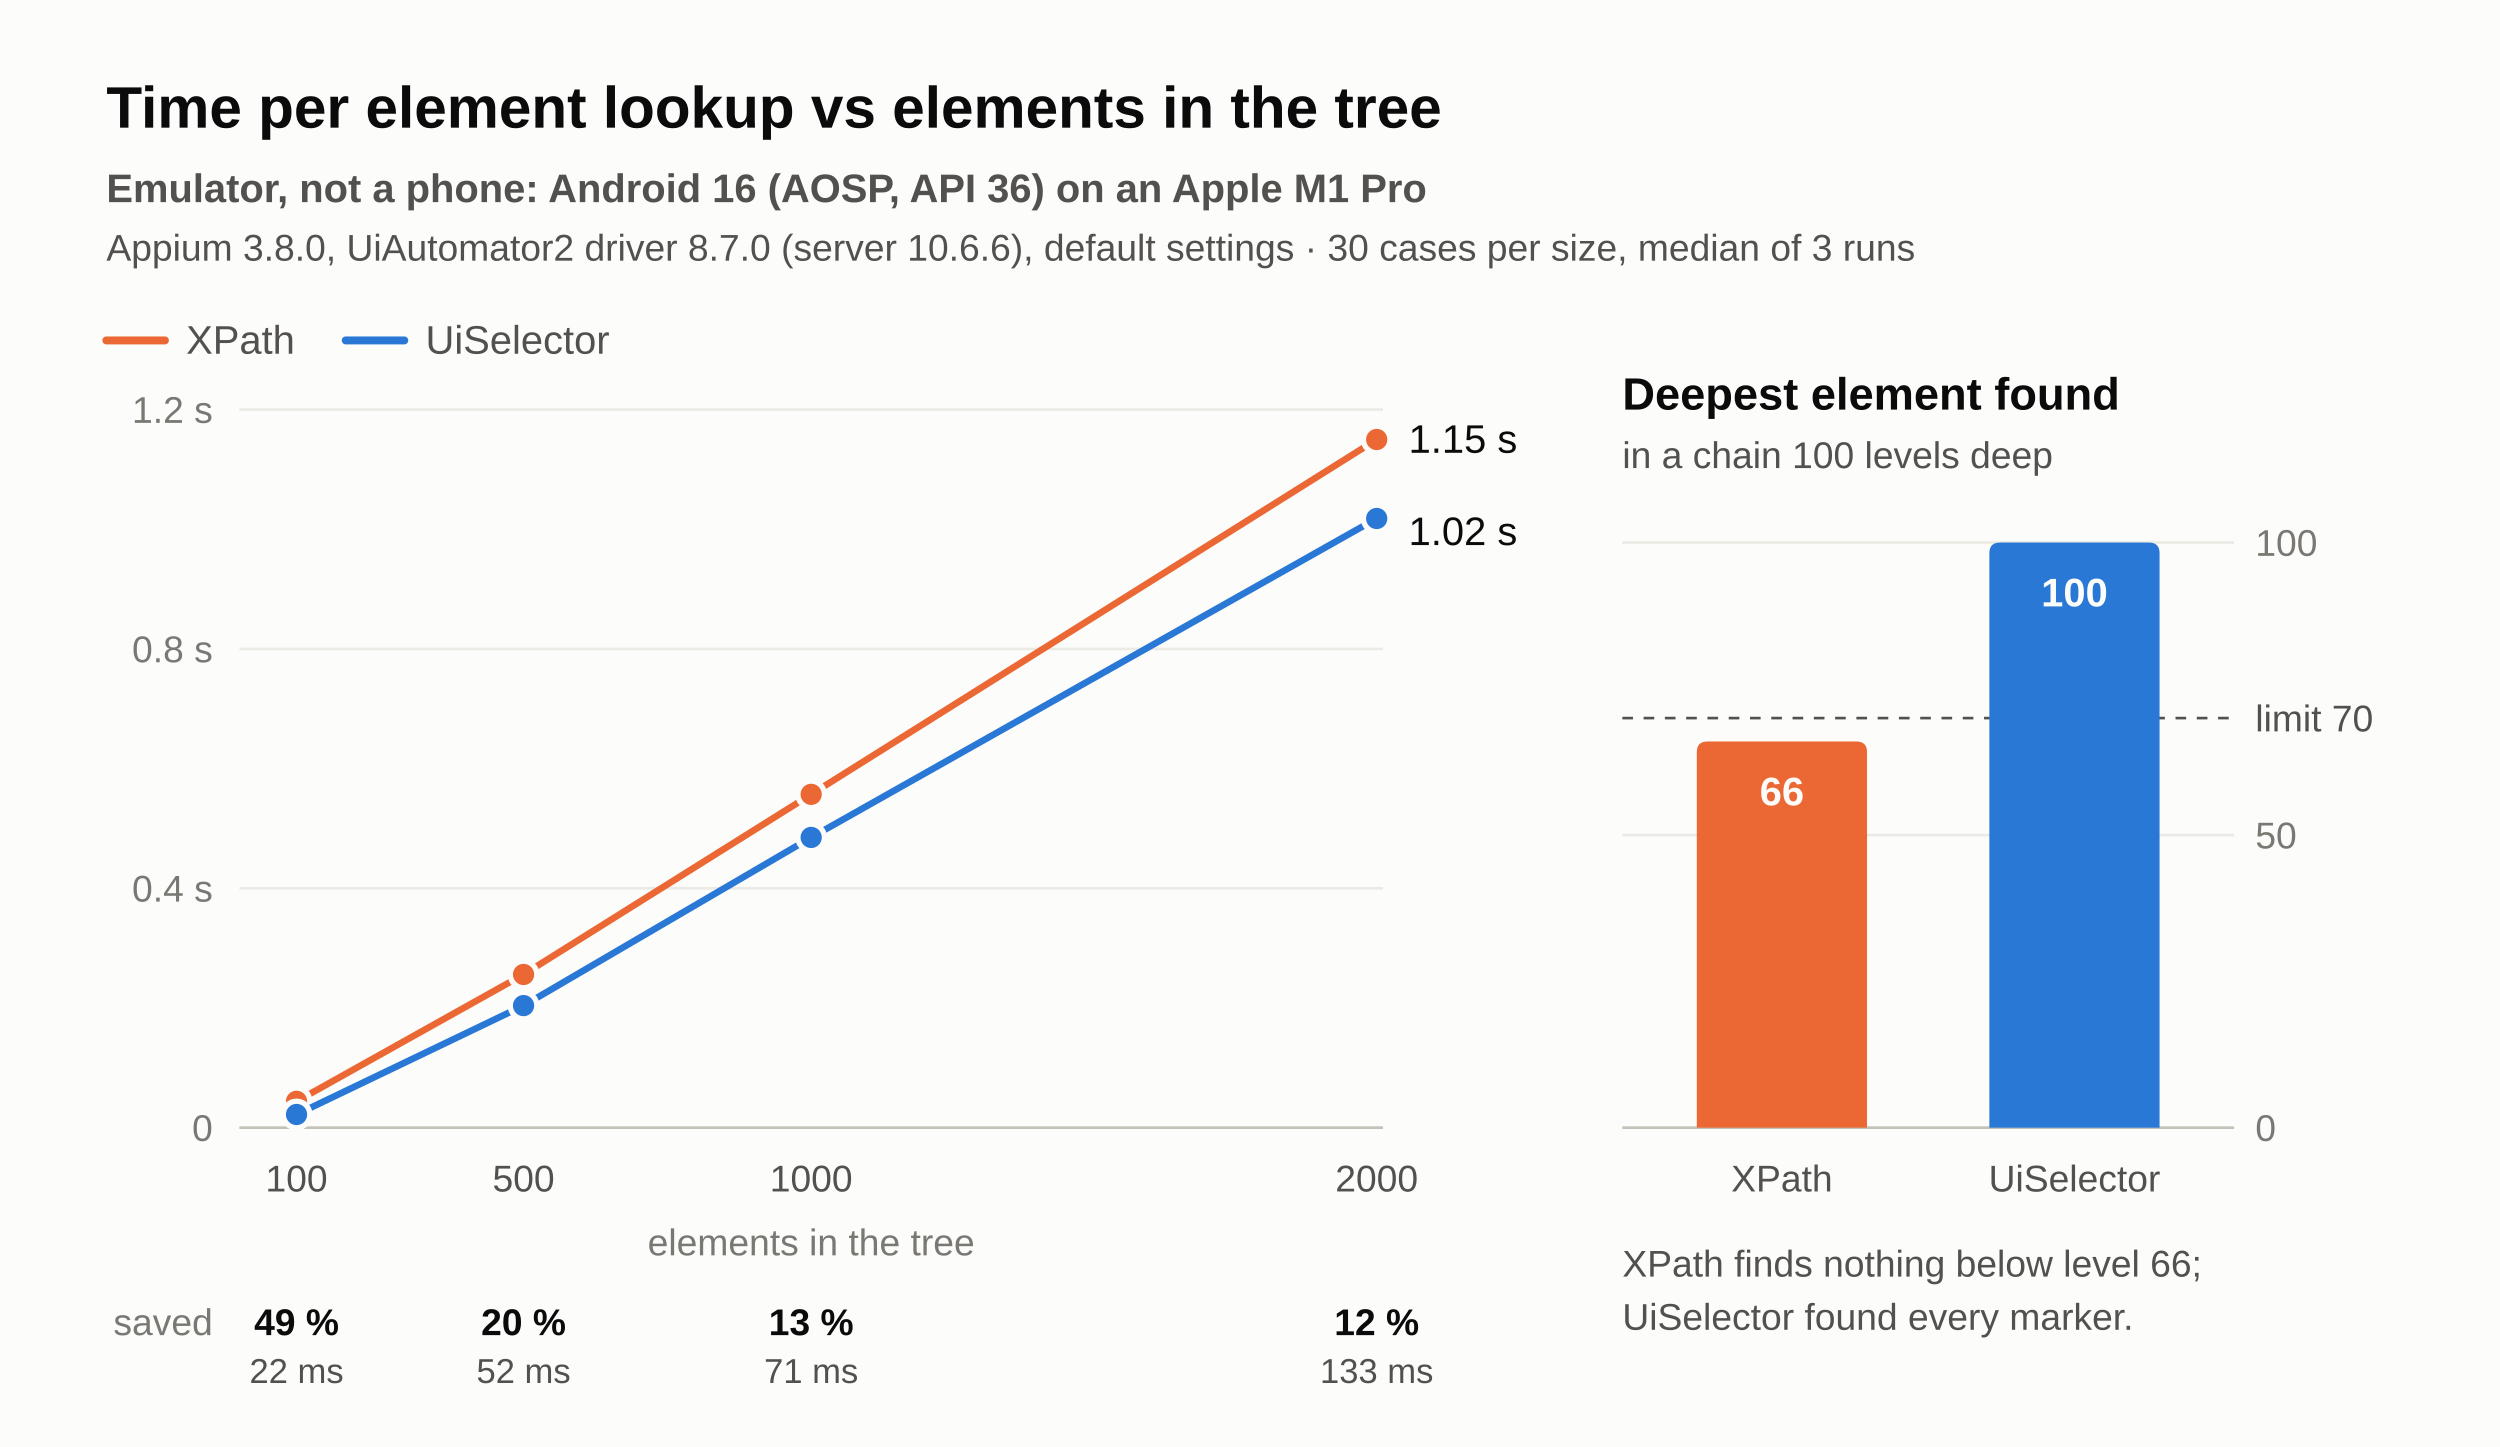
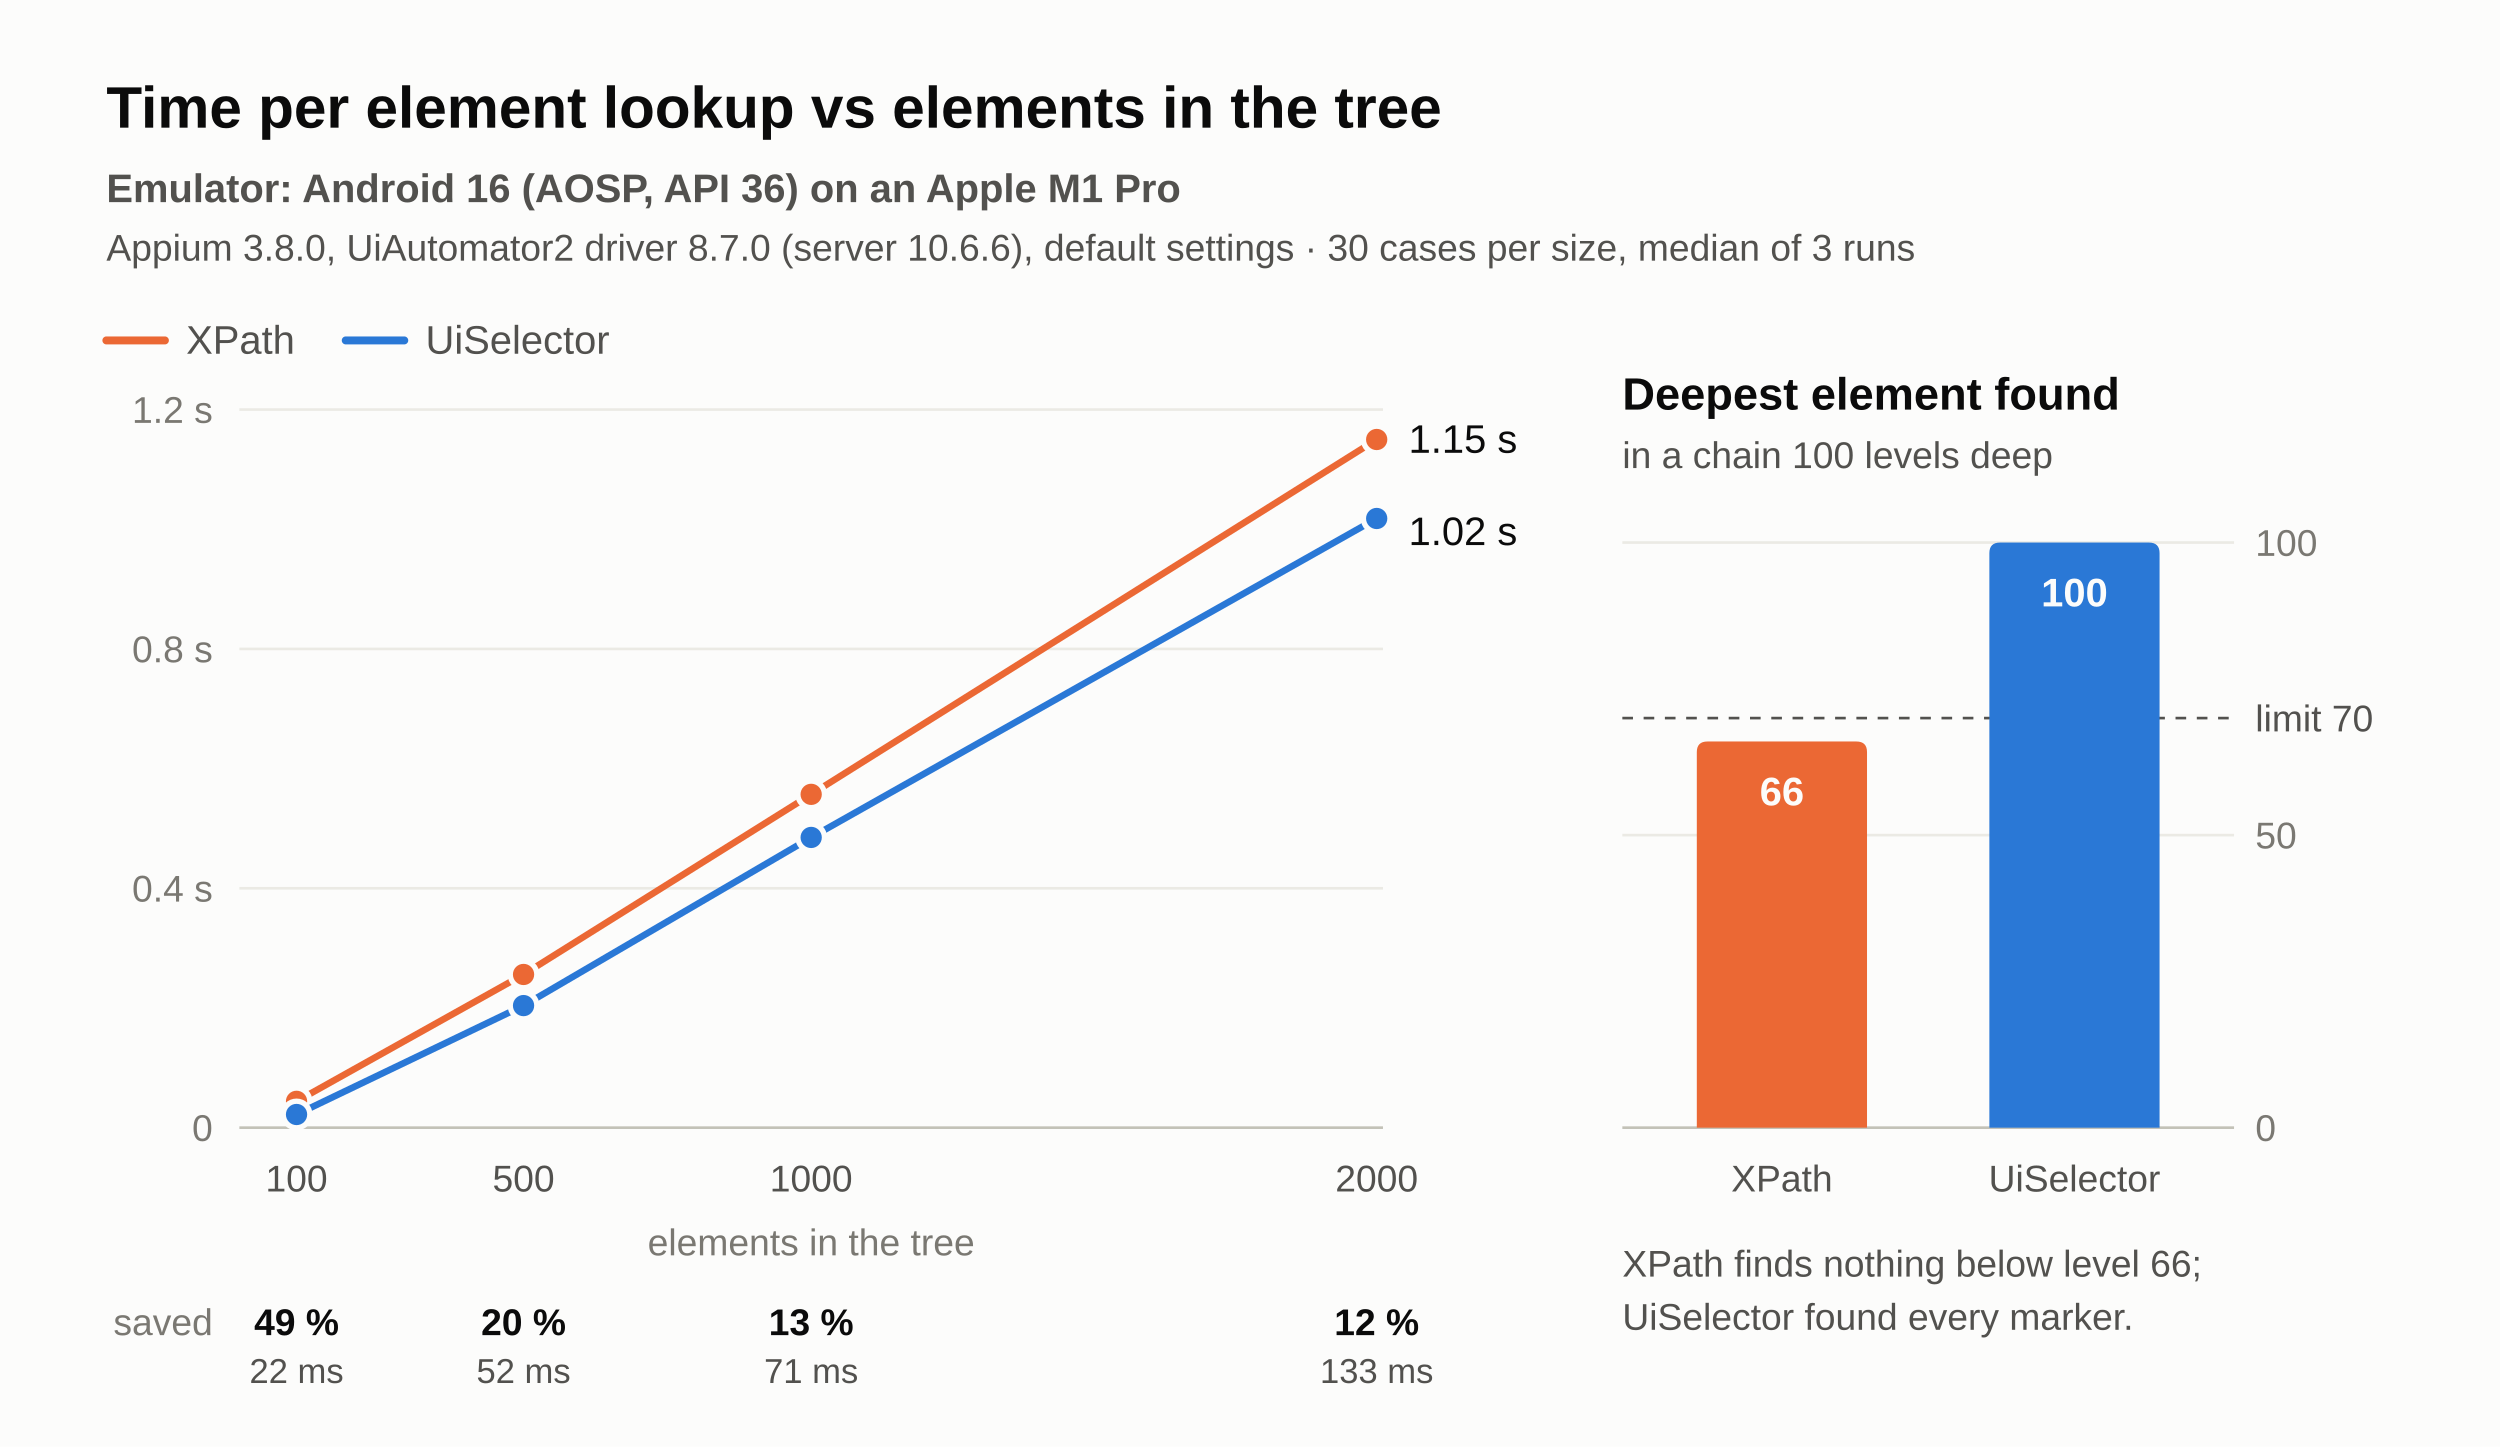
<svg xmlns="http://www.w3.org/2000/svg" viewBox="0 0 940 544" width="940" height="544" role="img" aria-label="Time per element lookup vs elements in the tree, XPath and UiSelector" font-family="-apple-system, 'SF Pro Text', 'Helvetica Neue', Arial, sans-serif">
  <rect width="940" height="544" fill="#fcfcfb" />
  <text x="40" y="48" font-size="22" fill="#0b0b0b" font-weight="600">Time per element lookup vs elements in the tree</text>
-   <text x="40" y="76" font-size="15" fill="#52514e" font-weight="600">Emulator, not a phone: Android 16 (AOSP, API 36) on an Apple M1 Pro</text>
+   <text x="40" y="76" font-size="15" fill="#52514e" font-weight="600">Emulator: Android 16 (AOSP, API 36) on an Apple M1 Pro</text>
  <text x="40" y="98" font-size="14" fill="#52514e">Appium 3.8.0, UiAutomator2 driver 8.7.0 (server 10.6.6), default settings · 30 cases per size, median of 3 runs</text>
  <g transform="translate(0,24)">
    <line x1="40" y1="104" x2="62" y2="104" stroke="#eb6834" stroke-width="3" stroke-linecap="round" />
    <text x="70" y="109" font-size="15" fill="#52514e">XPath</text>
    <line x1="130" y1="104" x2="152" y2="104" stroke="#2a78d6" stroke-width="3" stroke-linecap="round" />
    <text x="160" y="109" font-size="15" fill="#52514e">UiSelector</text>
    <line x1="90" y1="400" x2="520" y2="400" stroke="#c3c2b7" />
    <text x="80" y="405" font-size="14" fill="#7a7872" text-anchor="end">0</text>
    <line x1="90" y1="310" x2="520" y2="310" stroke="#ebeae4" />
    <text x="80" y="315" font-size="14" fill="#7a7872" text-anchor="end">0.4 s</text>
    <line x1="90" y1="220" x2="520" y2="220" stroke="#ebeae4" />
    <text x="80" y="225" font-size="14" fill="#7a7872" text-anchor="end">0.8 s</text>
    <line x1="90" y1="130" x2="520" y2="130" stroke="#ebeae4" />
    <text x="80" y="135" font-size="14" fill="#7a7872" text-anchor="end">1.2 s</text>
    <text x="111.5" y="424" font-size="14" fill="#52514e" text-anchor="middle">100</text>
    <text x="196.855" y="424" font-size="14" fill="#52514e" text-anchor="middle">500</text>
    <text x="305" y="424" font-size="14" fill="#52514e" text-anchor="middle">1000</text>
    <text x="517.635" y="424" font-size="14" fill="#52514e" text-anchor="middle">2000</text>
    <text x="305" y="448" font-size="14" fill="#7a7872" text-anchor="middle">elements in the tree</text>
    <text x="80" y="478" font-size="14" fill="#7a7872" text-anchor="end">saved</text>
    <text x="111.5" y="478" font-size="14" fill="#0b0b0b" text-anchor="middle" font-weight="600">49 %</text>
    <text x="111.5" y="496" font-size="13" fill="#52514e" text-anchor="middle">22 ms</text>
    <text x="196.855" y="478" font-size="14" fill="#0b0b0b" text-anchor="middle" font-weight="600">20 %</text>
    <text x="196.855" y="496" font-size="13" fill="#52514e" text-anchor="middle">52 ms</text>
    <text x="305" y="478" font-size="14" fill="#0b0b0b" text-anchor="middle" font-weight="600">13 %</text>
    <text x="305" y="496" font-size="13" fill="#52514e" text-anchor="middle">71 ms</text>
    <text x="517.635" y="478" font-size="14" fill="#0b0b0b" text-anchor="middle" font-weight="600">12 %</text>
    <text x="517.635" y="496" font-size="13" fill="#52514e" text-anchor="middle">133 ms</text>
    <polyline fill="none" stroke="#eb6834" stroke-width="2.5" stroke-linejoin="round" points="111.5,390.1 196.855,342.4 305,274.675 517.635,141.25" />
    <circle cx="111.5" cy="390.1" r="5" fill="#eb6834" stroke="#fcfcfb" stroke-width="2" />
    <circle cx="196.855" cy="342.4" r="5" fill="#eb6834" stroke="#fcfcfb" stroke-width="2" />
    <circle cx="305" cy="274.675" r="5" fill="#eb6834" stroke="#fcfcfb" stroke-width="2" />
    <circle cx="517.635" cy="141.25" r="5" fill="#eb6834" stroke="#fcfcfb" stroke-width="2" />
    <polyline fill="none" stroke="#2a78d6" stroke-width="2.5" stroke-linejoin="round" points="111.5,395.05 196.855,354.1 305,290.875 517.635,170.95" />
    <circle cx="111.5" cy="395.05" r="5" fill="#2a78d6" stroke="#fcfcfb" stroke-width="2" />
    <circle cx="196.855" cy="354.1" r="5" fill="#2a78d6" stroke="#fcfcfb" stroke-width="2" />
    <circle cx="305" cy="290.875" r="5" fill="#2a78d6" stroke="#fcfcfb" stroke-width="2" />
    <circle cx="517.635" cy="170.95" r="5" fill="#2a78d6" stroke="#fcfcfb" stroke-width="2" />
    <text x="529.635" y="146.25" font-size="15" fill="#0b0b0b">1.15 s</text>
    <text x="529.635" y="180.95" font-size="15" fill="#0b0b0b">1.02 s</text>
    <text x="610" y="130" font-size="17" fill="#0b0b0b" font-weight="600">Deepest element found</text>
    <text x="610" y="152" font-size="14" fill="#52514e">in a chain 100 levels deep</text>
    <line x1="610" y1="400" x2="840" y2="400" stroke="#c3c2b7" />
    <text x="848" y="405" font-size="14" fill="#7a7872">0</text>
    <line x1="610" y1="290" x2="840" y2="290" stroke="#ebeae4" />
    <text x="848" y="295" font-size="14" fill="#7a7872">50</text>
    <line x1="610" y1="180" x2="840" y2="180" stroke="#ebeae4" />
    <text x="848" y="185" font-size="14" fill="#7a7872">100</text>
    <line x1="610" y1="246" x2="840" y2="246" stroke="#52514e" stroke-dasharray="4 4" />
    <text x="848" y="251" font-size="14" fill="#52514e">limit 70</text>
    <path d="M638,400 V258.8 q0,-4 4,-4 H698 q4,0 4,4 V400 Z" fill="#eb6834" />
    <text x="670" y="278.8" font-size="15" fill="#fcfcfb" text-anchor="middle" font-weight="600">66</text>
    <text x="670" y="424" font-size="14" fill="#52514e" text-anchor="middle">XPath</text>
    <path d="M748,400 V184 q0,-4 4,-4 H808 q4,0 4,4 V400 Z" fill="#2a78d6" />
    <text x="780" y="204" font-size="15" fill="#fcfcfb" text-anchor="middle" font-weight="600">100</text>
    <text x="780" y="424" font-size="14" fill="#52514e" text-anchor="middle">UiSelector</text>
    <text x="610" y="456" font-size="14" fill="#52514e">XPath finds nothing below level 66;</text>
    <text x="610" y="476" font-size="14" fill="#52514e">UiSelector found every marker.</text>
  </g>
</svg>
